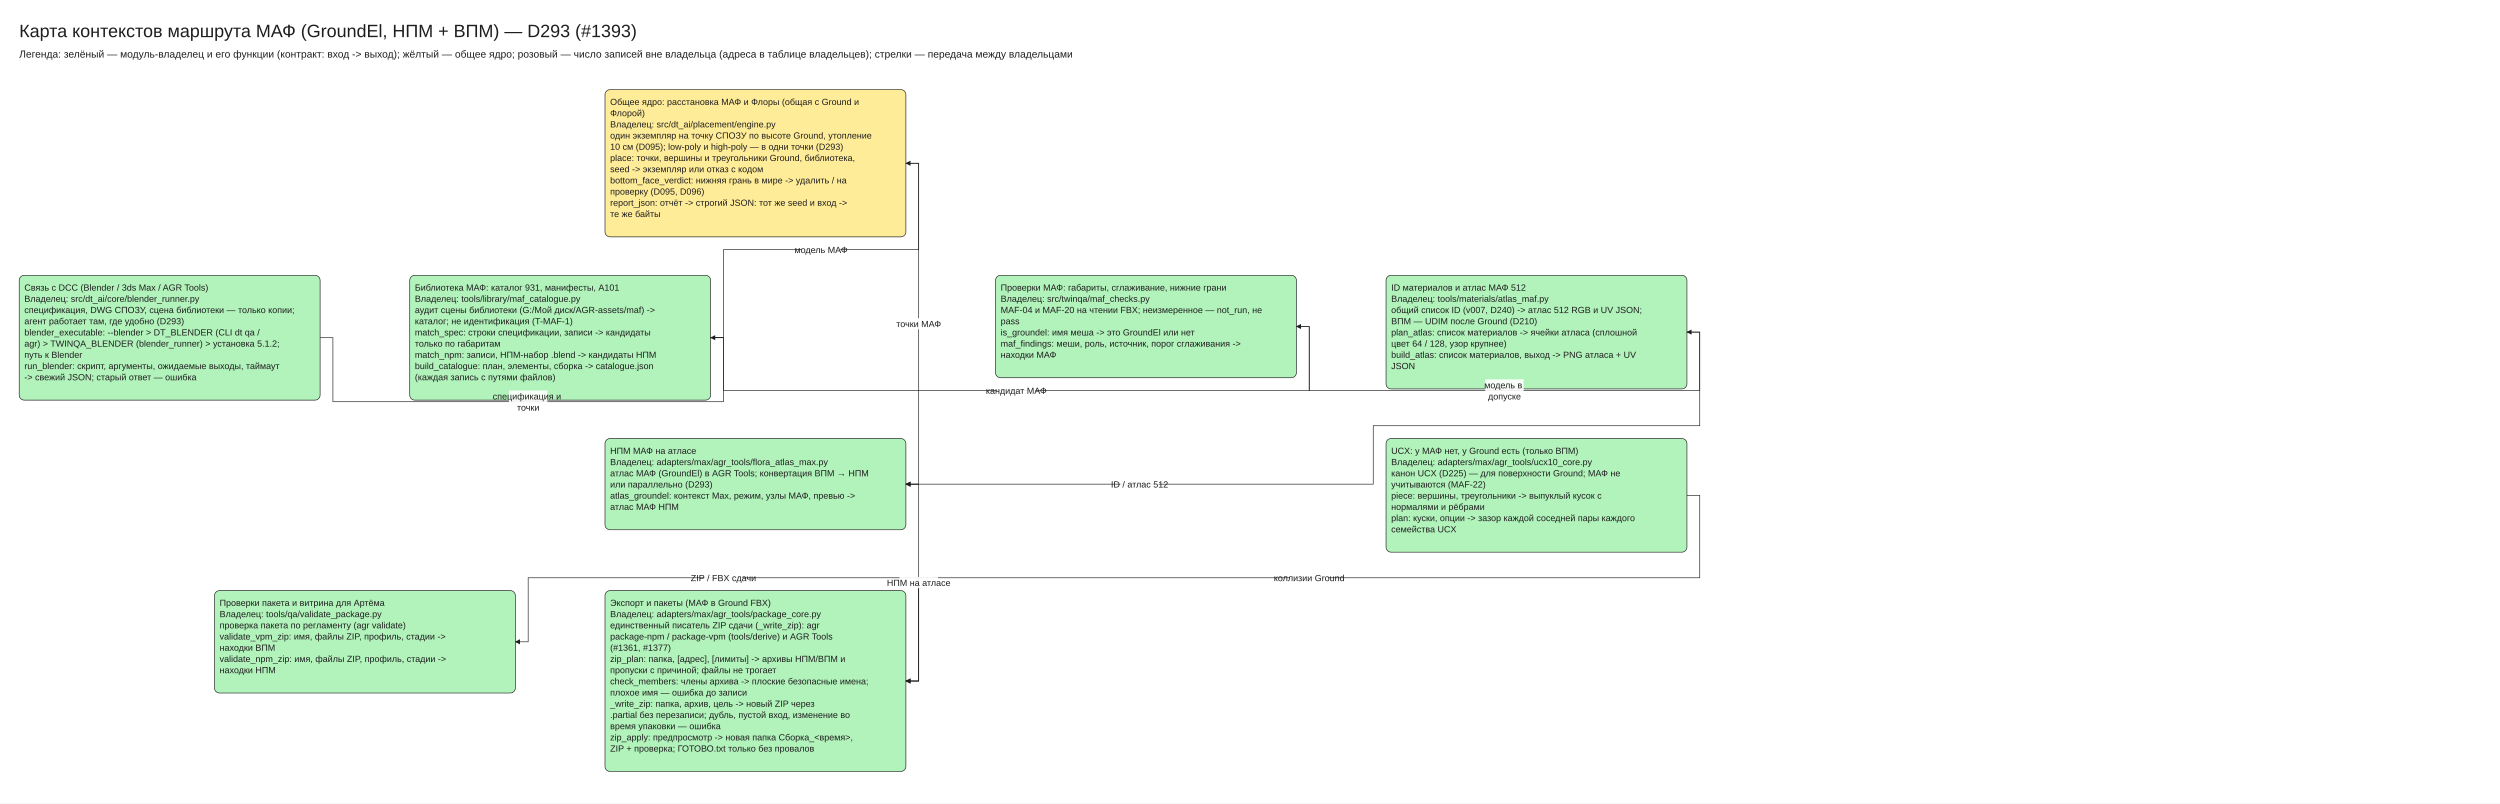
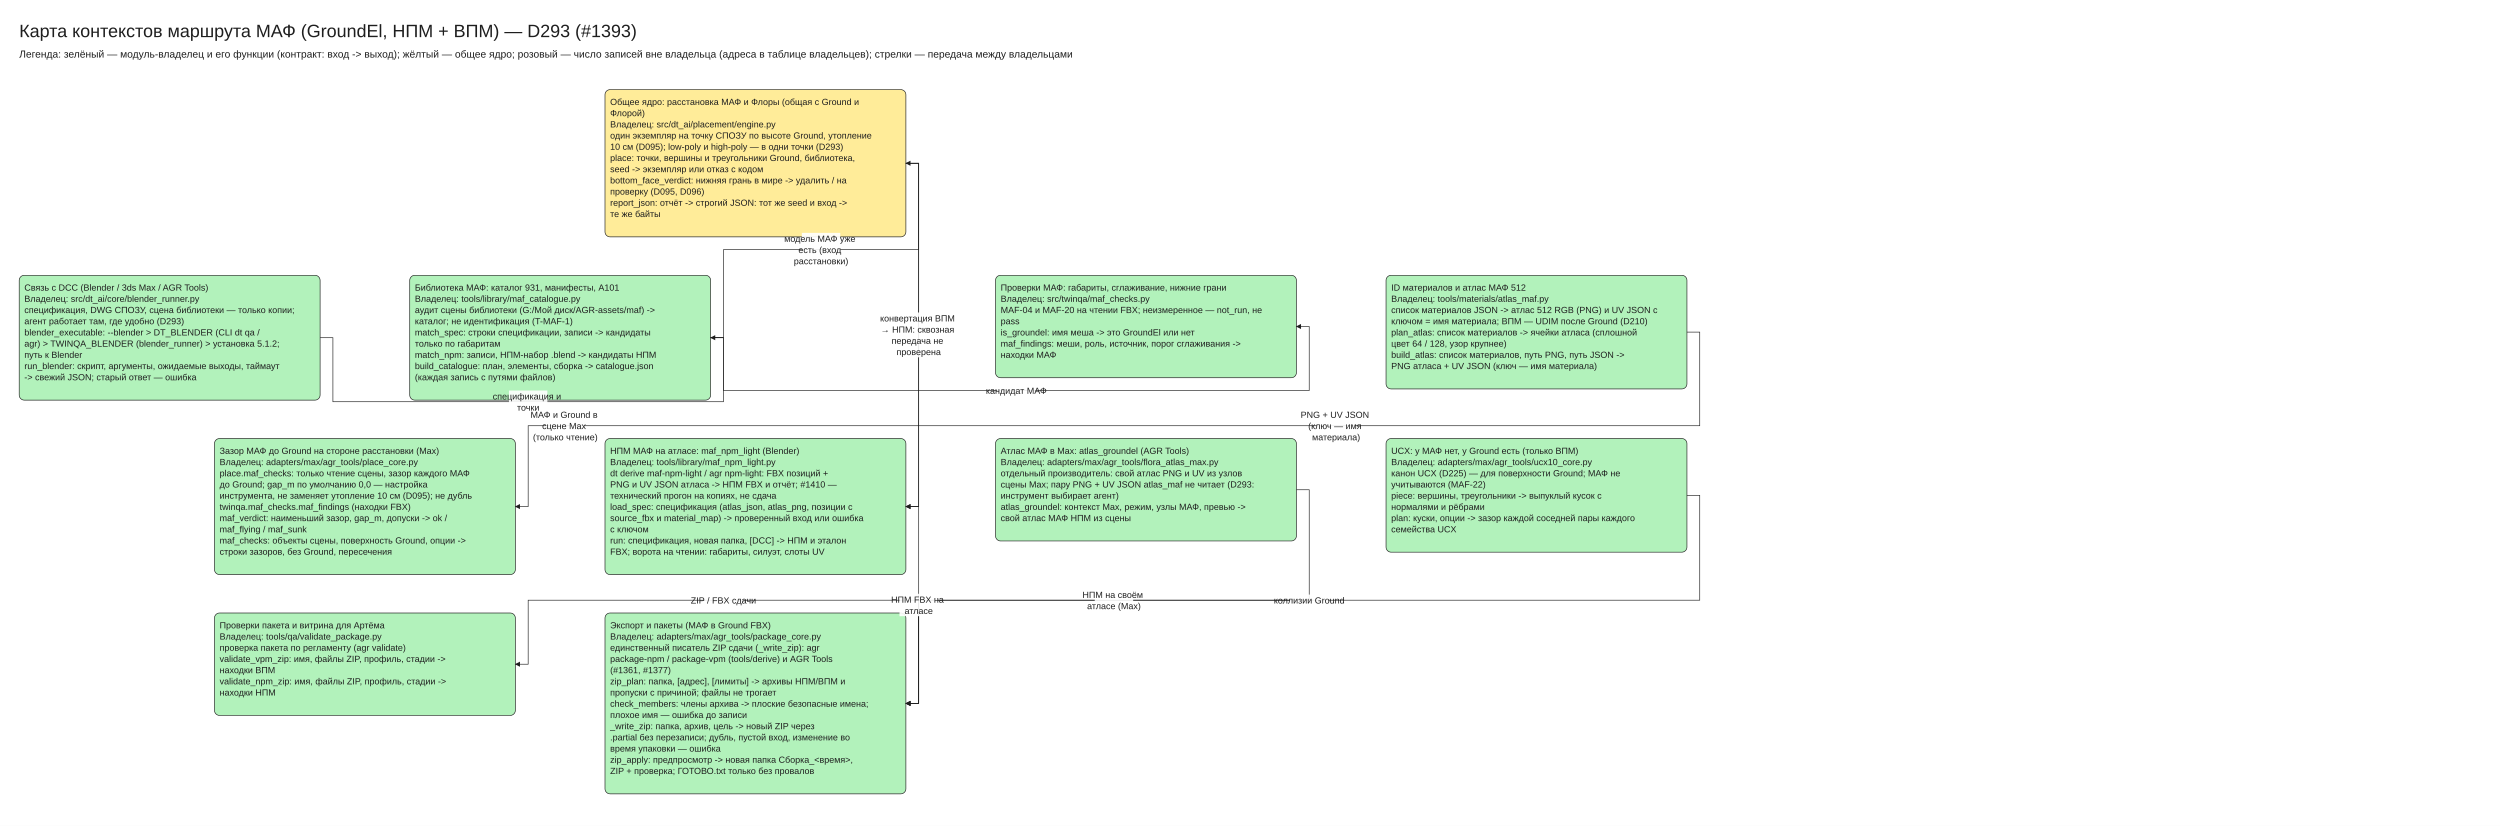
- <svg xmlns="http://www.w3.org/2000/svg" viewBox="10 -30 3905 1255" width="3905" height="1255" font-family="Segoe UI, Arial, sans-serif">
+ <svg xmlns="http://www.w3.org/2000/svg" viewBox="10 -30 3905 1290" width="3905" height="1290" font-family="Segoe UI, Arial, sans-serif">
  <defs>
    <marker id="arrow" viewBox="0 0 10 10" refX="9" refY="5" markerWidth="8" markerHeight="8" orient="auto-start-reverse">
      <path d="M0,0 L10,5 L0,10 z" fill="#1e1e1e" />
    </marker>
  </defs>
-   <rect x="10" y="-30" width="3905" height="1255" fill="#ffffff" />
+   <rect x="10" y="-30" width="3905" height="1290" fill="#ffffff" />
  <rect x="955.0" y="110" width="470" height="230.0" rx="8" fill="#ffec99" stroke="#1e1e1e" />
  <rect x="40.0" y="400.0" width="470" height="195.0" rx="8" fill="#b2f2bb" stroke="#1e1e1e" />
  <rect x="650.0" y="400.0" width="470" height="195.0" rx="8" fill="#b2f2bb" stroke="#1e1e1e" />
  <rect x="1565.0" y="400.0" width="470" height="160.0" rx="8" fill="#b2f2bb" stroke="#1e1e1e" />
  <rect x="2175.0" y="400.0" width="470" height="177.5" rx="8" fill="#b2f2bb" stroke="#1e1e1e" />
-   <rect x="955.0" y="655.0" width="470" height="142.5" rx="8" fill="#b2f2bb" stroke="#1e1e1e" />
+   <rect x="955.0" y="655.0" width="470" height="212.5" rx="8" fill="#b2f2bb" stroke="#1e1e1e" />
+   <rect x="1565.0" y="655.0" width="470" height="160.0" rx="8" fill="#b2f2bb" stroke="#1e1e1e" />
+   <rect x="345.0" y="655.0" width="470" height="212.5" rx="8" fill="#b2f2bb" stroke="#1e1e1e" />
  <rect x="2175.0" y="655.0" width="470" height="177.5" rx="8" fill="#b2f2bb" stroke="#1e1e1e" />
-   <rect x="955.0" y="892.5" width="470" height="282.5" rx="8" fill="#b2f2bb" stroke="#1e1e1e" />
-   <rect x="345.0" y="892.5" width="470" height="160.0" rx="8" fill="#b2f2bb" stroke="#1e1e1e" />
+   <rect x="955.0" y="927.5" width="470" height="282.5" rx="8" fill="#b2f2bb" stroke="#1e1e1e" />
+   <rect x="345.0" y="927.5" width="470" height="160.0" rx="8" fill="#b2f2bb" stroke="#1e1e1e" />
  <polyline points="510.0,497.5 530.0,497.5 530.0,597.5 1140.0,597.5 1140.0,497.5 1120.0,497.5" fill="none" stroke="#1e1e1e" marker-end="url(#arrow)" />
  <polyline points="1120.0,497.5 1140.0,497.5 1140.0,580.0 2055.0,580.0 2055.0,480.0 2035.0,480.0" fill="none" stroke="#1e1e1e" marker-end="url(#arrow)" />
-   <polyline points="2035.0,480.0 2055.0,480.0 2055.0,580.0 2665.0,580.0 2665.0,488.75 2645.0,488.75" fill="none" stroke="#1e1e1e" marker-end="url(#arrow)" />
  <polyline points="1120.0,497.5 1140.0,497.5 1140.0,360.0 1445.0,360.0 1445.0,225.0 1425.0,225.0" fill="none" stroke="#1e1e1e" marker-end="url(#arrow)" />
-   <polyline points="1425.0,225.0 1445.0,225.0 1445.0,726.25 1425.0,726.25" fill="none" stroke="#1e1e1e" marker-end="url(#arrow)" />
-   <polyline points="2645.0,488.75 2665.0,488.75 2665.0,635.0 2155.0,635.0 2155.0,726.25 1425.0,726.25" fill="none" stroke="#1e1e1e" marker-end="url(#arrow)" />
-   <polyline points="1425.0,726.25 1445.0,726.25 1445.0,1033.75 1425.0,1033.75" fill="none" stroke="#1e1e1e" marker-end="url(#arrow)" />
-   <polyline points="2645.0,743.75 2665.0,743.75 2665.0,872.5 1445.0,872.5 1445.0,1033.75 1425.0,1033.75" fill="none" stroke="#1e1e1e" marker-end="url(#arrow)" />
-   <polyline points="1425.0,1033.75 1445.0,1033.75 1445.0,872.5 835.0,872.5 835.0,972.5 815.0,972.5" fill="none" stroke="#1e1e1e" marker-end="url(#arrow)" />
+   <polyline points="1425.0,225.0 1445.0,225.0 1445.0,635.0 835.0,635.0 835.0,761.25 815.0,761.25" fill="none" stroke="#1e1e1e" marker-end="url(#arrow)" />
+   <polyline points="1425.0,225.0 1445.0,225.0 1445.0,761.25 1425.0,761.25" fill="none" stroke="#1e1e1e" marker-end="url(#arrow)" />
+   <polyline points="2645.0,488.75 2665.0,488.75 2665.0,635.0 1445.0,635.0 1445.0,761.25 1425.0,761.25" fill="none" stroke="#1e1e1e" marker-end="url(#arrow)" />
+   <polyline points="1425.0,761.25 1445.0,761.25 1445.0,1068.75 1425.0,1068.75" fill="none" stroke="#1e1e1e" marker-end="url(#arrow)" />
+   <polyline points="2035.0,735.0 2055.0,735.0 2055.0,907.5 1445.0,907.5 1445.0,1068.75 1425.0,1068.75" fill="none" stroke="#1e1e1e" marker-end="url(#arrow)" />
+   <polyline points="2645.0,743.75 2665.0,743.75 2665.0,907.5 1445.0,907.5 1445.0,1068.75 1425.0,1068.75" fill="none" stroke="#1e1e1e" marker-end="url(#arrow)" />
+   <polyline points="1425.0,1068.75 1445.0,1068.75 1445.0,907.5 835.0,907.5 835.0,1007.5 815.0,1007.5" fill="none" stroke="#1e1e1e" marker-end="url(#arrow)" />
  <text x="40" y="0" font-size="28" text-anchor="start" fill="#1e1e1e">
    <tspan x="40" dy="28">Карта контекстов маршрута МАФ (GroundEl, НПМ + ВПМ) — D293 (#1393)</tspan>
  </text>
  <text x="40" y="44" font-size="16" text-anchor="start" fill="#1e1e1e">
    <tspan x="40" dy="16">Легенда: зелёный — модуль-владелец и его функции (контракт: вход -&gt; выход); жёлтый — общее ядро; розовый — число записей вне владельца (адреса в таблице владельцев); стрелки — передача между владельцами</tspan>
  </text>
  <text x="963.0" y="120.0" font-size="14" text-anchor="start" fill="#1e1e1e">
    <tspan x="963.0" dy="14">Общее ядро: расстановка МАФ и Флоры (общая с Ground и</tspan>
    <tspan x="963.0" dy="17.5">Флорой)</tspan>
    <tspan x="963.0" dy="17.5">Владелец: src/dt_ai/placement/engine.py</tspan>
    <tspan x="963.0" dy="17.5">один экземпляр на точку СПОЗУ по высоте Ground, утопление</tspan>
    <tspan x="963.0" dy="17.5">10 см (D095); low-poly и high-poly — в одни точки (D293)</tspan>
    <tspan x="963.0" dy="17.5" />
    <tspan x="963.0" dy="17.5">place: точки, вершины и треугольники Ground, библиотека,</tspan>
    <tspan x="963.0" dy="17.5">seed -&gt; экземпляр или отказ с кодом</tspan>
    <tspan x="963.0" dy="17.5">bottom_face_verdict: нижняя грань в мире -&gt; удалить / на</tspan>
    <tspan x="963.0" dy="17.5">проверку (D095, D096)</tspan>
    <tspan x="963.0" dy="17.5">report_json: отчёт -&gt; строгий JSON: тот же seed и вход -&gt;</tspan>
    <tspan x="963.0" dy="17.5">те же байты</tspan>
  </text>
  <text x="48.0" y="410.0" font-size="14" text-anchor="start" fill="#1e1e1e">
    <tspan x="48.0" dy="14">Связь с DCC (Blender / 3ds Max / AGR Tools)</tspan>
    <tspan x="48.0" dy="17.5">Владелец: src/dt_ai/core/blender_runner.py</tspan>
    <tspan x="48.0" dy="17.5">спецификация, DWG СПОЗУ, сцена библиотеки — только копии;</tspan>
    <tspan x="48.0" dy="17.5">агент работает там, где удобно (D293)</tspan>
    <tspan x="48.0" dy="17.5" />
    <tspan x="48.0" dy="17.5">blender_executable: --blender &gt; DT_BLENDER (CLI dt qa /</tspan>
    <tspan x="48.0" dy="17.5">agr) &gt; TWINQA_BLENDER (blender_runner) &gt; установка 5.1.2;</tspan>
    <tspan x="48.0" dy="17.5">путь к Blender</tspan>
    <tspan x="48.0" dy="17.5">run_blender: скрипт, аргументы, ожидаемые выходы, таймаут</tspan>
    <tspan x="48.0" dy="17.5">-&gt; свежий JSON; старый ответ — ошибка</tspan>
  </text>
  <text x="658.0" y="410.0" font-size="14" text-anchor="start" fill="#1e1e1e">
    <tspan x="658.0" dy="14">Библиотека МАФ: каталог 931, манифесты, A101</tspan>
    <tspan x="658.0" dy="17.5">Владелец: tools/library/maf_catalogue.py</tspan>
    <tspan x="658.0" dy="17.5">аудит сцены библиотеки (G:/Мой диск/AGR-assets/maf) -&gt;</tspan>
    <tspan x="658.0" dy="17.5">каталог; не идентификация (T-MAF-1)</tspan>
    <tspan x="658.0" dy="17.5" />
    <tspan x="658.0" dy="17.5">match_spec: строки спецификации, записи -&gt; кандидаты</tspan>
    <tspan x="658.0" dy="17.5">только по габаритам</tspan>
    <tspan x="658.0" dy="17.5">match_npm: записи, НПМ-набор .blend -&gt; кандидаты НПМ</tspan>
    <tspan x="658.0" dy="17.5">build_catalogue: план, элементы, сборка -&gt; catalogue.json</tspan>
    <tspan x="658.0" dy="17.5">(каждая запись с путями файлов)</tspan>
  </text>
  <text x="1573.0" y="410.0" font-size="14" text-anchor="start" fill="#1e1e1e">
    <tspan x="1573.0" dy="14">Проверки МАФ: габариты, сглаживание, нижние грани</tspan>
    <tspan x="1573.0" dy="17.5">Владелец: src/twinqa/maf_checks.py</tspan>
    <tspan x="1573.0" dy="17.5">MAF-04 и MAF-20 на чтении FBX; неизмеренное — not_run, не</tspan>
    <tspan x="1573.0" dy="17.5">pass</tspan>
    <tspan x="1573.0" dy="17.5" />
    <tspan x="1573.0" dy="17.5">is_groundel: имя меша -&gt; это GroundEl или нет</tspan>
    <tspan x="1573.0" dy="17.5">maf_findings: меши, роль, источник, порог сглаживания -&gt;</tspan>
    <tspan x="1573.0" dy="17.5">находки МАФ</tspan>
  </text>
  <text x="2183.0" y="410.0" font-size="14" text-anchor="start" fill="#1e1e1e">
    <tspan x="2183.0" dy="14">ID материалов и атлас МАФ 512</tspan>
    <tspan x="2183.0" dy="17.5">Владелец: tools/materials/atlas_maf.py</tspan>
-     <tspan x="2183.0" dy="17.5">общий список ID (v007, D240) -&gt; атлас 512 RGB и UV JSON;</tspan>
-     <tspan x="2183.0" dy="17.5">ВПМ — UDIM после Ground (D210)</tspan>
+     <tspan x="2183.0" dy="17.5">список материалов JSON -&gt; атлас 512 RGB (PNG) и UV JSON с</tspan>
+     <tspan x="2183.0" dy="17.5">ключом = имя материала; ВПМ — UDIM после Ground (D210)</tspan>
    <tspan x="2183.0" dy="17.5" />
    <tspan x="2183.0" dy="17.5">plan_atlas: список материалов -&gt; ячейки атласа (сплошной</tspan>
    <tspan x="2183.0" dy="17.5">цвет 64 / 128, узор крупнее)</tspan>
-     <tspan x="2183.0" dy="17.5">build_atlas: список материалов, выход -&gt; PNG атласа + UV</tspan>
-     <tspan x="2183.0" dy="17.5">JSON</tspan>
+     <tspan x="2183.0" dy="17.5">build_atlas: список материалов, путь PNG, путь JSON -&gt;</tspan>
+     <tspan x="2183.0" dy="17.5">PNG атласа + UV JSON (ключ — имя материала)</tspan>
  </text>
  <text x="963.0" y="665.0" font-size="14" text-anchor="start" fill="#1e1e1e">
-     <tspan x="963.0" dy="14">НПМ МАФ на атласе</tspan>
-     <tspan x="963.0" dy="17.5">Владелец: adapters/max/agr_tools/flora_atlas_max.py</tspan>
-     <tspan x="963.0" dy="17.5">атлас МАФ (GroundEl) в AGR Tools; конвертация ВПМ → НПМ</tspan>
-     <tspan x="963.0" dy="17.5">или параллельно (D293)</tspan>
+     <tspan x="963.0" dy="14">НПМ МАФ на атласе: maf_npm_light (Blender)</tspan>
+     <tspan x="963.0" dy="17.5">Владелец: tools/library/maf_npm_light.py</tspan>
+     <tspan x="963.0" dy="17.5">dt derive maf-npm-light / agr npm-light: FBX позиций +</tspan>
+     <tspan x="963.0" dy="17.5">PNG и UV JSON атласа -&gt; НПМ FBX и отчёт; #1410 —</tspan>
+     <tspan x="963.0" dy="17.5">технический прогон на копиях, не сдача</tspan>
    <tspan x="963.0" dy="17.5" />
-     <tspan x="963.0" dy="17.5">atlas_groundel: контекст Max, режим, узлы МАФ, превью -&gt;</tspan>
-     <tspan x="963.0" dy="17.5">атлас МАФ НПМ</tspan>
+     <tspan x="963.0" dy="17.5">load_spec: спецификация (atlas_json, atlas_png, позиции с</tspan>
+     <tspan x="963.0" dy="17.5">source_fbx и material_map) -&gt; проверенный вход или ошибка</tspan>
+     <tspan x="963.0" dy="17.5">с ключом</tspan>
+     <tspan x="963.0" dy="17.5">run: спецификация, новая папка, [DCC] -&gt; НПМ и эталон</tspan>
+     <tspan x="963.0" dy="17.5">FBX; ворота на чтении: габариты, силуэт, слоты UV</tspan>
+   </text>
+   <text x="1573.0" y="665.0" font-size="14" text-anchor="start" fill="#1e1e1e">
+     <tspan x="1573.0" dy="14">Атлас МАФ в Max: atlas_groundel (AGR Tools)</tspan>
+     <tspan x="1573.0" dy="17.5">Владелец: adapters/max/agr_tools/flora_atlas_max.py</tspan>
+     <tspan x="1573.0" dy="17.5">отдельный производитель: свой атлас PNG и UV из узлов</tspan>
+     <tspan x="1573.0" dy="17.5">сцены Max; пару PNG + UV JSON atlas_maf не читает (D293:</tspan>
+     <tspan x="1573.0" dy="17.5">инструмент выбирает агент)</tspan>
+     <tspan x="1573.0" dy="17.5" />
+     <tspan x="1573.0" dy="17.5">atlas_groundel: контекст Max, режим, узлы МАФ, превью -&gt;</tspan>
+     <tspan x="1573.0" dy="17.5">свой атлас МАФ НПМ из сцены</tspan>
+   </text>
+   <text x="353.0" y="665.0" font-size="14" text-anchor="start" fill="#1e1e1e">
+     <tspan x="353.0" dy="14">Зазор МАФ до Ground на стороне расстановки (Max)</tspan>
+     <tspan x="353.0" dy="17.5">Владелец: adapters/max/agr_tools/place_core.py</tspan>
+     <tspan x="353.0" dy="17.5">place.maf_checks: только чтение сцены, зазор каждого МАФ</tspan>
+     <tspan x="353.0" dy="17.5">до Ground; gap_m по умолчанию 0,0 — настройка</tspan>
+     <tspan x="353.0" dy="17.5">инструмента, не заменяет утопление 10 см (D095); не дубль</tspan>
+     <tspan x="353.0" dy="17.5">twinqa.maf_checks.maf_findings (находки FBX)</tspan>
+     <tspan x="353.0" dy="17.5" />
+     <tspan x="353.0" dy="17.5">maf_verdict: наименьший зазор, gap_m, допуски -&gt; ok /</tspan>
+     <tspan x="353.0" dy="17.5">maf_flying / maf_sunk</tspan>
+     <tspan x="353.0" dy="17.5">maf_checks: объекты сцены, поверхность Ground, опции -&gt;</tspan>
+     <tspan x="353.0" dy="17.5">строки зазоров, без Ground, пересечения</tspan>
  </text>
  <text x="2183.0" y="665.0" font-size="14" text-anchor="start" fill="#1e1e1e">
    <tspan x="2183.0" dy="14">UCX: у МАФ нет, у Ground есть (только ВПМ)</tspan>
    <tspan x="2183.0" dy="17.5">Владелец: adapters/max/agr_tools/ucx10_core.py</tspan>
    <tspan x="2183.0" dy="17.5">канон UCX (D225) — для поверхности Ground; МАФ не</tspan>
    <tspan x="2183.0" dy="17.5">учитываются (MAF-22)</tspan>
    <tspan x="2183.0" dy="17.5" />
    <tspan x="2183.0" dy="17.5">piece: вершины, треугольники -&gt; выпуклый кусок с</tspan>
    <tspan x="2183.0" dy="17.5">нормалями и рёбрами</tspan>
    <tspan x="2183.0" dy="17.5">plan: куски, опции -&gt; зазор каждой соседней пары каждого</tspan>
    <tspan x="2183.0" dy="17.5">семейства UCX</tspan>
  </text>
-   <text x="963.0" y="902.5" font-size="14" text-anchor="start" fill="#1e1e1e">
+   <text x="963.0" y="937.5" font-size="14" text-anchor="start" fill="#1e1e1e">
    <tspan x="963.0" dy="14">Экспорт и пакеты (МАФ в Ground FBX)</tspan>
    <tspan x="963.0" dy="17.5">Владелец: adapters/max/agr_tools/package_core.py</tspan>
    <tspan x="963.0" dy="17.5">единственный писатель ZIP сдачи (_write_zip): agr</tspan>
    <tspan x="963.0" dy="17.5">package-npm / package-vpm (tools/derive) и AGR Tools</tspan>
    <tspan x="963.0" dy="17.5">(#1361, #1377)</tspan>
    <tspan x="963.0" dy="17.5" />
    <tspan x="963.0" dy="17.5">zip_plan: папка, [адрес], [лимиты] -&gt; архивы НПМ/ВПМ и</tspan>
    <tspan x="963.0" dy="17.5">пропуски с причиной; файлы не трогает</tspan>
    <tspan x="963.0" dy="17.5">check_members: члены архива -&gt; плоские безопасные имена;</tspan>
    <tspan x="963.0" dy="17.5">плохое имя — ошибка до записи</tspan>
    <tspan x="963.0" dy="17.5">_write_zip: папка, архив, цель -&gt; новый ZIP через</tspan>
    <tspan x="963.0" dy="17.5">.partial без перезаписи; дубль, пустой вход, изменение во</tspan>
    <tspan x="963.0" dy="17.5">время упаковки — ошибка</tspan>
    <tspan x="963.0" dy="17.5">zip_apply: предпросмотр -&gt; новая папка Сборка_&lt;время&gt;,</tspan>
    <tspan x="963.0" dy="17.5">ZIP + проверка; ГОТОВО.txt только без провалов</tspan>
  </text>
-   <text x="353.0" y="902.5" font-size="14" text-anchor="start" fill="#1e1e1e">
+   <text x="353.0" y="937.5" font-size="14" text-anchor="start" fill="#1e1e1e">
    <tspan x="353.0" dy="14">Проверки пакета и витрина для Артёма</tspan>
    <tspan x="353.0" dy="17.5">Владелец: tools/qa/validate_package.py</tspan>
    <tspan x="353.0" dy="17.5">проверка пакета по регламенту (agr validate)</tspan>
    <tspan x="353.0" dy="17.5" />
    <tspan x="353.0" dy="17.5">validate_vpm_zip: имя, файлы ZIP, профиль, стадии -&gt;</tspan>
    <tspan x="353.0" dy="17.5">находки ВПМ</tspan>
    <tspan x="353.0" dy="17.5">validate_npm_zip: имя, файлы ZIP, профиль, стадии -&gt;</tspan>
    <tspan x="353.0" dy="17.5">находки НПМ</tspan>
  </text>
  <rect x="805.0" y="580.0" width="60" height="35.0" fill="#ffffff" opacity="0.9" />
  <text x="835.0" y="580.0" font-size="14" text-anchor="middle" fill="#1e1e1e">
    <tspan x="835.0" dy="14">спецификация и</tspan>
    <tspan x="835.0" dy="17.5">точки</tspan>
  </text>
  <rect x="1567.5" y="571.25" width="60" height="17.5" fill="#ffffff" opacity="0.9" />
  <text x="1597.5" y="571.25" font-size="14" text-anchor="middle" fill="#1e1e1e">
    <tspan x="1597.5" dy="14">кандидат МАФ</tspan>
  </text>
-   <rect x="2330.0" y="562.5" width="60" height="35.0" fill="#ffffff" opacity="0.9" />
-   <text x="2360.0" y="562.5" font-size="14" text-anchor="middle" fill="#1e1e1e">
-     <tspan x="2360.0" dy="14">модель в</tspan>
-     <tspan x="2360.0" dy="17.5">допуске</tspan>
-   </text>
-   <rect x="1262.5" y="351.25" width="60" height="17.5" fill="#ffffff" opacity="0.9" />
-   <text x="1292.5" y="351.25" font-size="14" text-anchor="middle" fill="#1e1e1e">
-     <tspan x="1292.5" dy="14">модель МАФ</tspan>
-   </text>
-   <rect x="1415.0" y="466.88" width="60" height="17.5" fill="#ffffff" opacity="0.9" />
-   <text x="1445.0" y="466.88" font-size="14" text-anchor="middle" fill="#1e1e1e">
-     <tspan x="1445.0" dy="14">точки МАФ</tspan>
-   </text>
-   <rect x="1760.0" y="717.5" width="60" height="17.5" fill="#ffffff" opacity="0.9" />
-   <text x="1790.0" y="717.5" font-size="14" text-anchor="middle" fill="#1e1e1e">
-     <tspan x="1790.0" dy="14">ID / атлас 512</tspan>
-   </text>
-   <rect x="1415.0" y="871.25" width="60" height="17.5" fill="#ffffff" opacity="0.9" />
-   <text x="1445.0" y="871.25" font-size="14" text-anchor="middle" fill="#1e1e1e">
-     <tspan x="1445.0" dy="14">НПМ на атласе</tspan>
-   </text>
-   <rect x="2025.0" y="863.75" width="60" height="17.5" fill="#ffffff" opacity="0.9" />
-   <text x="2055.0" y="863.75" font-size="14" text-anchor="middle" fill="#1e1e1e">
+   <rect x="1262.5" y="333.75" width="60" height="52.5" fill="#ffffff" opacity="0.9" />
+   <text x="1292.5" y="333.75" font-size="14" text-anchor="middle" fill="#1e1e1e">
+     <tspan x="1292.5" dy="14">модель МАФ уже</tspan>
+     <tspan x="1292.5" dy="17.5">есть (вход</tspan>
+     <tspan x="1292.5" dy="17.5">расстановки)</tspan>
+   </text>
+   <rect x="863.0" y="608.75" width="60" height="52.5" fill="#ffffff" opacity="0.9" />
+   <text x="893.0" y="608.75" font-size="14" text-anchor="middle" fill="#1e1e1e">
+     <tspan x="893.0" dy="14">МАФ и Ground в</tspan>
+     <tspan x="893.0" dy="17.5">сцене Max</tspan>
+     <tspan x="893.0" dy="17.5">(только чтение)</tspan>
+   </text>
+   <rect x="1415.0" y="458.12" width="60" height="70.0" fill="#ffffff" opacity="0.9" />
+   <text x="1445.0" y="458.12" font-size="14" text-anchor="middle" fill="#1e1e1e">
+     <tspan x="1445.0" dy="14">конвертация ВПМ</tspan>
+     <tspan x="1445.0" dy="17.5">→ НПМ: сквозная</tspan>
+     <tspan x="1445.0" dy="17.5">передача не</tspan>
+     <tspan x="1445.0" dy="17.5">проверена</tspan>
+   </text>
+   <rect x="2067.0" y="608.75" width="60" height="52.5" fill="#ffffff" opacity="0.9" />
+   <text x="2097.0" y="608.75" font-size="14" text-anchor="middle" fill="#1e1e1e">
+     <tspan x="2097.0" dy="14">PNG + UV JSON</tspan>
+     <tspan x="2097.0" dy="17.5">(ключ — имя</tspan>
+     <tspan x="2097.0" dy="17.5">материала)</tspan>
+   </text>
+   <rect x="1415.0" y="897.5" width="60" height="35.0" fill="#ffffff" opacity="0.9" />
+   <text x="1445.0" y="897.5" font-size="14" text-anchor="middle" fill="#1e1e1e">
+     <tspan x="1445.0" dy="14">НПМ FBX на</tspan>
+     <tspan x="1445.0" dy="17.5">атласе</tspan>
+   </text>
+   <rect x="1720.0" y="890.0" width="60" height="35.0" fill="#ffffff" opacity="0.9" />
+   <text x="1750.0" y="890.0" font-size="14" text-anchor="middle" fill="#1e1e1e">
+     <tspan x="1750.0" dy="14">НПМ на своём</tspan>
+     <tspan x="1750.0" dy="17.5">атласе (Max)</tspan>
+   </text>
+   <rect x="2025.0" y="898.75" width="60" height="17.5" fill="#ffffff" opacity="0.9" />
+   <text x="2055.0" y="898.75" font-size="14" text-anchor="middle" fill="#1e1e1e">
    <tspan x="2055.0" dy="14">коллизии Ground</tspan>
  </text>
-   <rect x="1110.0" y="863.75" width="60" height="17.5" fill="#ffffff" opacity="0.9" />
-   <text x="1140.0" y="863.75" font-size="14" text-anchor="middle" fill="#1e1e1e">
+   <rect x="1110.0" y="898.75" width="60" height="17.5" fill="#ffffff" opacity="0.9" />
+   <text x="1140.0" y="898.75" font-size="14" text-anchor="middle" fill="#1e1e1e">
    <tspan x="1140.0" dy="14">ZIP / FBX сдачи</tspan>
  </text>
</svg>
